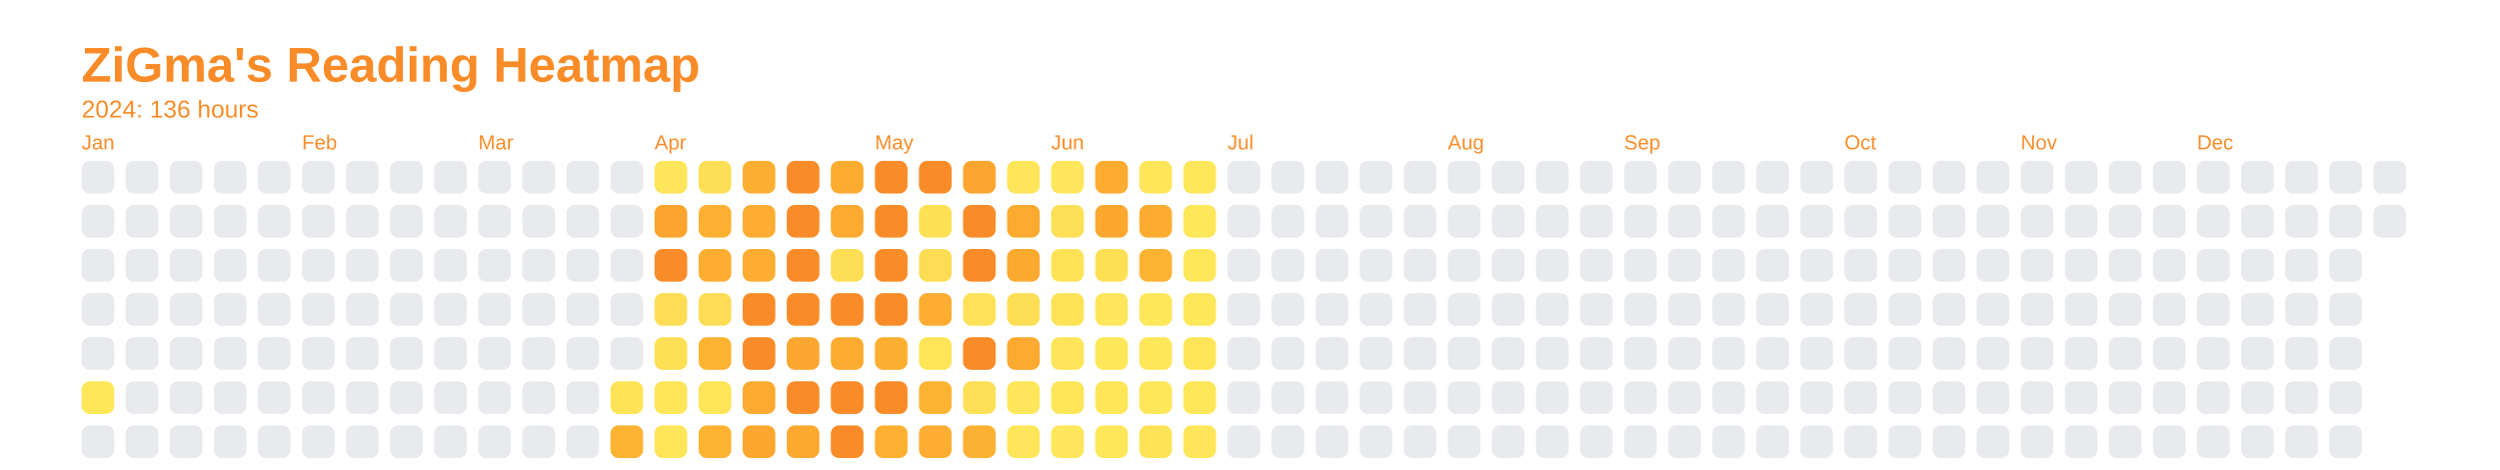
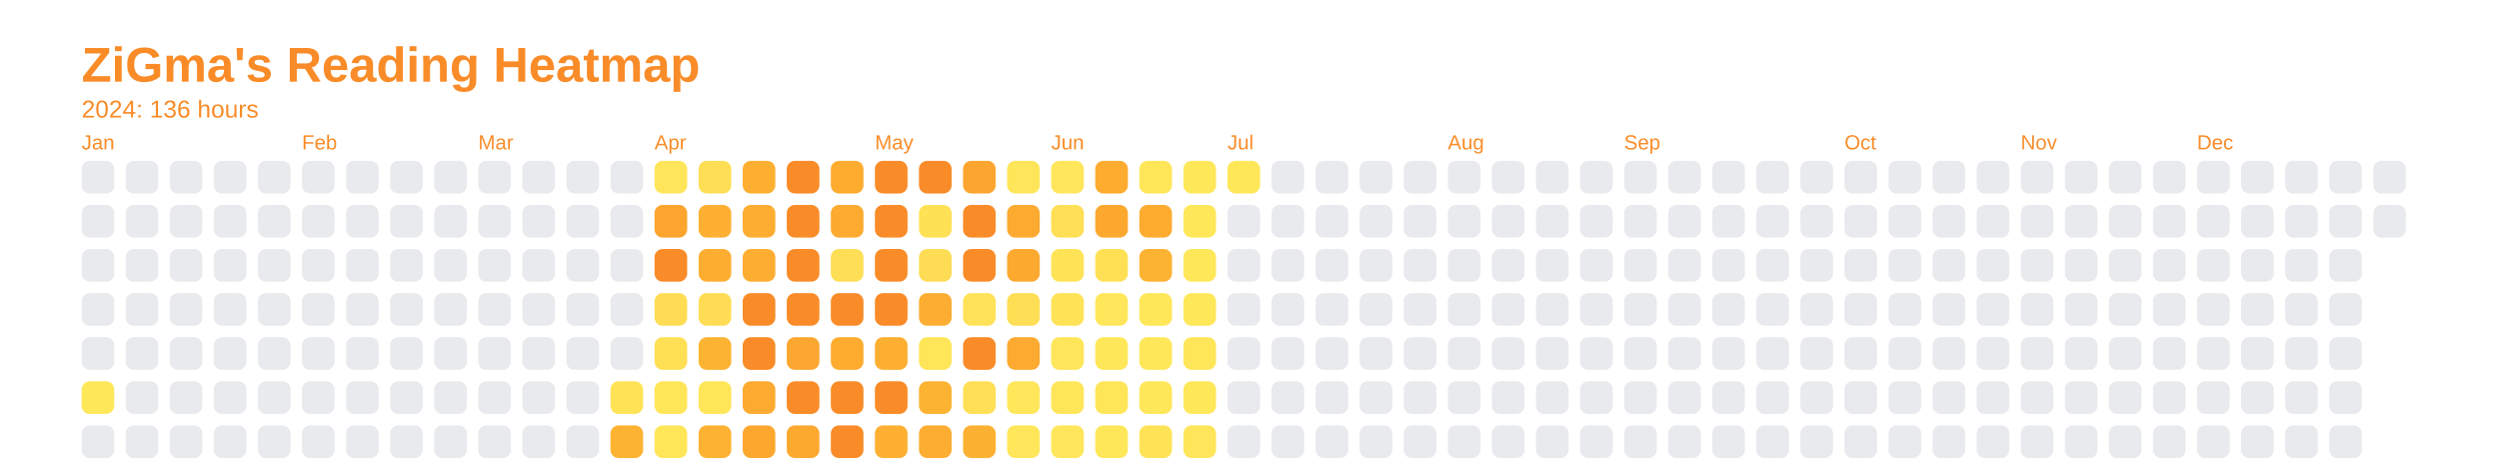
<svg xmlns="http://www.w3.org/2000/svg" baseProfile="full" height="57.5mm" version="1.1" viewBox="0,0,306.2,57.5" width="306.2mm">
  <defs />
  <rect fill="none" height="57.5" width="306.2" x="0" y="0" />
  <text fill="#f98c28" style="font-size:6px; font-family:Arial; font-weight:bold;" x="10" y="10">ZiGma's Reading Heatmap</text>
  <text fill="#f98c28" style="font-size:3px; font-family:Arial;" x="10" y="14.4">2024: 136 hours</text>
  <text fill="#f98c28" style="font-size:2.5px; font-family:Arial" x="10" y="18.3">Jan</text>
  <rect fill="#e8eaed" height="4" rx="1" ry="1" width="4" x="10" y="19.7" />
  <rect fill="#e8eaed" height="4" rx="1" ry="1" width="4" x="10" y="25.1" />
  <rect fill="#e8eaed" height="4" rx="1" ry="1" width="4" x="10" y="30.5" />
  <rect fill="#e8eaed" height="4" rx="1" ry="1" width="4" x="10" y="35.9" />
  <rect fill="#e8eaed" height="4" rx="1" ry="1" width="4" x="10" y="41.3" />
  <rect fill="#ffe75a" height="4" rx="1" ry="1" width="4" x="10" y="46.7" />
  <rect fill="#e8eaed" height="4" rx="1" ry="1" width="4" x="10" y="52.1" />
  <rect fill="#e8eaed" height="4" rx="1" ry="1" width="4" x="15.4" y="19.7" />
  <rect fill="#e8eaed" height="4" rx="1" ry="1" width="4" x="15.4" y="25.1" />
  <rect fill="#e8eaed" height="4" rx="1" ry="1" width="4" x="15.4" y="30.5" />
  <rect fill="#e8eaed" height="4" rx="1" ry="1" width="4" x="15.4" y="35.9" />
  <rect fill="#e8eaed" height="4" rx="1" ry="1" width="4" x="15.4" y="41.3" />
  <rect fill="#e8eaed" height="4" rx="1" ry="1" width="4" x="15.4" y="46.7" />
  <rect fill="#e8eaed" height="4" rx="1" ry="1" width="4" x="15.4" y="52.1" />
  <rect fill="#e8eaed" height="4" rx="1" ry="1" width="4" x="20.8" y="19.7" />
  <rect fill="#e8eaed" height="4" rx="1" ry="1" width="4" x="20.8" y="25.1" />
  <rect fill="#e8eaed" height="4" rx="1" ry="1" width="4" x="20.8" y="30.5" />
  <rect fill="#e8eaed" height="4" rx="1" ry="1" width="4" x="20.8" y="35.9" />
  <rect fill="#e8eaed" height="4" rx="1" ry="1" width="4" x="20.8" y="41.3" />
  <rect fill="#e8eaed" height="4" rx="1" ry="1" width="4" x="20.8" y="46.7" />
  <rect fill="#e8eaed" height="4" rx="1" ry="1" width="4" x="20.8" y="52.1" />
  <rect fill="#e8eaed" height="4" rx="1" ry="1" width="4" x="26.2" y="19.7" />
  <rect fill="#e8eaed" height="4" rx="1" ry="1" width="4" x="26.2" y="25.1" />
  <rect fill="#e8eaed" height="4" rx="1" ry="1" width="4" x="26.2" y="30.5" />
  <rect fill="#e8eaed" height="4" rx="1" ry="1" width="4" x="26.2" y="35.9" />
  <rect fill="#e8eaed" height="4" rx="1" ry="1" width="4" x="26.2" y="41.3" />
  <rect fill="#e8eaed" height="4" rx="1" ry="1" width="4" x="26.2" y="46.7" />
  <rect fill="#e8eaed" height="4" rx="1" ry="1" width="4" x="26.2" y="52.1" />
  <rect fill="#e8eaed" height="4" rx="1" ry="1" width="4" x="31.6" y="19.7" />
  <rect fill="#e8eaed" height="4" rx="1" ry="1" width="4" x="31.6" y="25.1" />
  <rect fill="#e8eaed" height="4" rx="1" ry="1" width="4" x="31.6" y="30.5" />
  <rect fill="#e8eaed" height="4" rx="1" ry="1" width="4" x="31.6" y="35.9" />
  <rect fill="#e8eaed" height="4" rx="1" ry="1" width="4" x="31.6" y="41.3" />
  <rect fill="#e8eaed" height="4" rx="1" ry="1" width="4" x="31.6" y="46.7" />
  <rect fill="#e8eaed" height="4" rx="1" ry="1" width="4" x="31.6" y="52.1" />
  <text fill="#f98c28" style="font-size:2.5px; font-family:Arial" x="37.0" y="18.3">Feb</text>
  <rect fill="#e8eaed" height="4" rx="1" ry="1" width="4" x="37.0" y="19.7" />
  <rect fill="#e8eaed" height="4" rx="1" ry="1" width="4" x="37.0" y="25.1" />
  <rect fill="#e8eaed" height="4" rx="1" ry="1" width="4" x="37.0" y="30.5" />
  <rect fill="#e8eaed" height="4" rx="1" ry="1" width="4" x="37.0" y="35.9" />
  <rect fill="#e8eaed" height="4" rx="1" ry="1" width="4" x="37.0" y="41.3" />
  <rect fill="#e8eaed" height="4" rx="1" ry="1" width="4" x="37.0" y="46.7" />
  <rect fill="#e8eaed" height="4" rx="1" ry="1" width="4" x="37.0" y="52.1" />
  <rect fill="#e8eaed" height="4" rx="1" ry="1" width="4" x="42.4" y="19.7" />
  <rect fill="#e8eaed" height="4" rx="1" ry="1" width="4" x="42.4" y="25.1" />
  <rect fill="#e8eaed" height="4" rx="1" ry="1" width="4" x="42.4" y="30.5" />
  <rect fill="#e8eaed" height="4" rx="1" ry="1" width="4" x="42.4" y="35.9" />
  <rect fill="#e8eaed" height="4" rx="1" ry="1" width="4" x="42.4" y="41.3" />
  <rect fill="#e8eaed" height="4" rx="1" ry="1" width="4" x="42.4" y="46.7" />
  <rect fill="#e8eaed" height="4" rx="1" ry="1" width="4" x="42.4" y="52.1" />
  <rect fill="#e8eaed" height="4" rx="1" ry="1" width="4" x="47.8" y="19.7" />
  <rect fill="#e8eaed" height="4" rx="1" ry="1" width="4" x="47.8" y="25.1" />
  <rect fill="#e8eaed" height="4" rx="1" ry="1" width="4" x="47.8" y="30.5" />
  <rect fill="#e8eaed" height="4" rx="1" ry="1" width="4" x="47.8" y="35.9" />
  <rect fill="#e8eaed" height="4" rx="1" ry="1" width="4" x="47.8" y="41.3" />
  <rect fill="#e8eaed" height="4" rx="1" ry="1" width="4" x="47.8" y="46.7" />
  <rect fill="#e8eaed" height="4" rx="1" ry="1" width="4" x="47.8" y="52.1" />
  <rect fill="#e8eaed" height="4" rx="1" ry="1" width="4" x="53.2" y="19.7" />
  <rect fill="#e8eaed" height="4" rx="1" ry="1" width="4" x="53.2" y="25.1" />
  <rect fill="#e8eaed" height="4" rx="1" ry="1" width="4" x="53.2" y="30.5" />
  <rect fill="#e8eaed" height="4" rx="1" ry="1" width="4" x="53.2" y="35.9" />
  <rect fill="#e8eaed" height="4" rx="1" ry="1" width="4" x="53.2" y="41.3" />
  <rect fill="#e8eaed" height="4" rx="1" ry="1" width="4" x="53.2" y="46.7" />
  <rect fill="#e8eaed" height="4" rx="1" ry="1" width="4" x="53.2" y="52.1" />
  <text fill="#f98c28" style="font-size:2.5px; font-family:Arial" x="58.6" y="18.3">Mar</text>
  <rect fill="#e8eaed" height="4" rx="1" ry="1" width="4" x="58.6" y="19.7" />
  <rect fill="#e8eaed" height="4" rx="1" ry="1" width="4" x="58.6" y="25.1" />
  <rect fill="#e8eaed" height="4" rx="1" ry="1" width="4" x="58.6" y="30.5" />
  <rect fill="#e8eaed" height="4" rx="1" ry="1" width="4" x="58.6" y="35.9" />
  <rect fill="#e8eaed" height="4" rx="1" ry="1" width="4" x="58.6" y="41.3" />
  <rect fill="#e8eaed" height="4" rx="1" ry="1" width="4" x="58.6" y="46.7" />
  <rect fill="#e8eaed" height="4" rx="1" ry="1" width="4" x="58.6" y="52.1" />
  <rect fill="#e8eaed" height="4" rx="1" ry="1" width="4" x="64" y="19.7" />
  <rect fill="#e8eaed" height="4" rx="1" ry="1" width="4" x="64" y="25.1" />
  <rect fill="#e8eaed" height="4" rx="1" ry="1" width="4" x="64" y="30.5" />
  <rect fill="#e8eaed" height="4" rx="1" ry="1" width="4" x="64" y="35.9" />
  <rect fill="#e8eaed" height="4" rx="1" ry="1" width="4" x="64" y="41.3" />
  <rect fill="#e8eaed" height="4" rx="1" ry="1" width="4" x="64" y="46.7" />
  <rect fill="#e8eaed" height="4" rx="1" ry="1" width="4" x="64" y="52.1" />
  <rect fill="#e8eaed" height="4" rx="1" ry="1" width="4" x="69.4" y="19.7" />
  <rect fill="#e8eaed" height="4" rx="1" ry="1" width="4" x="69.4" y="25.1" />
  <rect fill="#e8eaed" height="4" rx="1" ry="1" width="4" x="69.4" y="30.5" />
  <rect fill="#e8eaed" height="4" rx="1" ry="1" width="4" x="69.4" y="35.9" />
  <rect fill="#e8eaed" height="4" rx="1" ry="1" width="4" x="69.4" y="41.3" />
  <rect fill="#e8eaed" height="4" rx="1" ry="1" width="4" x="69.4" y="46.7" />
  <rect fill="#e8eaed" height="4" rx="1" ry="1" width="4" x="69.4" y="52.1" />
  <rect fill="#e8eaed" height="4" rx="1" ry="1" width="4" x="74.8" y="19.7" />
  <rect fill="#e8eaed" height="4" rx="1" ry="1" width="4" x="74.8" y="25.1" />
  <rect fill="#e8eaed" height="4" rx="1" ry="1" width="4" x="74.8" y="30.5" />
  <rect fill="#e8eaed" height="4" rx="1" ry="1" width="4" x="74.8" y="35.9" />
  <rect fill="#e8eaed" height="4" rx="1" ry="1" width="4" x="74.8" y="41.3" />
  <rect fill="#ffe357" height="4" rx="1" ry="1" width="4" x="74.8" y="46.7" />
  <rect fill="#fdb332" height="4" rx="1" ry="1" width="4" x="74.8" y="52.1" />
  <text fill="#f98c28" style="font-size:2.5px; font-family:Arial" x="80.2" y="18.3">Apr</text>
  <rect fill="#ffe559" height="4" rx="1" ry="1" width="4" x="80.2" y="19.7" />
  <rect fill="#fca42e" height="4" rx="1" ry="1" width="4" x="80.2" y="25.1" />
  <rect fill="#f98c28" height="4" rx="1" ry="1" width="4" x="80.2" y="30.5" />
  <rect fill="#fedd54" height="4" rx="1" ry="1" width="4" x="80.2" y="35.9" />
  <rect fill="#ffe055" height="4" rx="1" ry="1" width="4" x="80.2" y="41.3" />
  <rect fill="#ffe558" height="4" rx="1" ry="1" width="4" x="80.2" y="46.7" />
  <rect fill="#ffe558" height="4" rx="1" ry="1" width="4" x="80.2" y="52.1" />
  <rect fill="#fede54" height="4" rx="1" ry="1" width="4" x="85.6" y="19.7" />
  <rect fill="#fdb032" height="4" rx="1" ry="1" width="4" x="85.6" y="25.1" />
  <rect fill="#fdae31" height="4" rx="1" ry="1" width="4" x="85.6" y="30.5" />
  <rect fill="#fedd54" height="4" rx="1" ry="1" width="4" x="85.6" y="35.9" />
  <rect fill="#fdb332" height="4" rx="1" ry="1" width="4" x="85.6" y="41.3" />
  <rect fill="#ffe558" height="4" rx="1" ry="1" width="4" x="85.6" y="46.7" />
  <rect fill="#fdb232" height="4" rx="1" ry="1" width="4" x="85.6" y="52.1" />
  <rect fill="#fdaf31" height="4" rx="1" ry="1" width="4" x="91" y="19.7" />
  <rect fill="#fdad31" height="4" rx="1" ry="1" width="4" x="91" y="25.1" />
  <rect fill="#fdad31" height="4" rx="1" ry="1" width="4" x="91" y="30.5" />
  <rect fill="#f98c28" height="4" rx="1" ry="1" width="4" x="91" y="35.9" />
  <rect fill="#f98c28" height="4" rx="1" ry="1" width="4" x="91" y="41.3" />
  <rect fill="#fcaa30" height="4" rx="1" ry="1" width="4" x="91" y="46.7" />
  <rect fill="#fca82f" height="4" rx="1" ry="1" width="4" x="91" y="52.1" />
  <rect fill="#f98c28" height="4" rx="1" ry="1" width="4" x="96.4" y="19.7" />
  <rect fill="#f98c28" height="4" rx="1" ry="1" width="4" x="96.4" y="25.1" />
  <rect fill="#f98c28" height="4" rx="1" ry="1" width="4" x="96.4" y="30.5" />
  <rect fill="#f98c28" height="4" rx="1" ry="1" width="4" x="96.4" y="35.9" />
  <rect fill="#fca72f" height="4" rx="1" ry="1" width="4" x="96.4" y="41.3" />
  <rect fill="#f98c28" height="4" rx="1" ry="1" width="4" x="96.4" y="46.7" />
  <rect fill="#fca930" height="4" rx="1" ry="1" width="4" x="96.4" y="52.1" />
  <rect fill="#fdac30" height="4" rx="1" ry="1" width="4" x="101.8" y="19.7" />
  <rect fill="#fcab30" height="4" rx="1" ry="1" width="4" x="101.8" y="25.1" />
  <rect fill="#fede54" height="4" rx="1" ry="1" width="4" x="101.8" y="30.5" />
  <rect fill="#f98c28" height="4" rx="1" ry="1" width="4" x="101.8" y="35.9" />
  <rect fill="#fdac30" height="4" rx="1" ry="1" width="4" x="101.8" y="41.3" />
  <rect fill="#f98c28" height="4" rx="1" ry="1" width="4" x="101.8" y="46.7" />
  <rect fill="#f98c28" height="4" rx="1" ry="1" width="4" x="101.8" y="52.1" />
  <text fill="#f98c28" style="font-size:2.5px; font-family:Arial" x="107.2" y="18.3">May</text>
  <rect fill="#f98c28" height="4" rx="1" ry="1" width="4" x="107.2" y="19.7" />
  <rect fill="#f98c28" height="4" rx="1" ry="1" width="4" x="107.2" y="25.1" />
  <rect fill="#f98c28" height="4" rx="1" ry="1" width="4" x="107.2" y="30.5" />
  <rect fill="#f98c28" height="4" rx="1" ry="1" width="4" x="107.2" y="35.9" />
  <rect fill="#fdaf31" height="4" rx="1" ry="1" width="4" x="107.2" y="41.3" />
  <rect fill="#f98c28" height="4" rx="1" ry="1" width="4" x="107.2" y="46.7" />
  <rect fill="#fdb031" height="4" rx="1" ry="1" width="4" x="107.2" y="52.1" />
  <rect fill="#f98c28" height="4" rx="1" ry="1" width="4" x="112.6" y="19.7" />
  <rect fill="#ffe156" height="4" rx="1" ry="1" width="4" x="112.6" y="25.1" />
  <rect fill="#fedd54" height="4" rx="1" ry="1" width="4" x="112.6" y="30.5" />
  <rect fill="#fdad31" height="4" rx="1" ry="1" width="4" x="112.6" y="35.9" />
  <rect fill="#ffe659" height="4" rx="1" ry="1" width="4" x="112.6" y="41.3" />
  <rect fill="#fdb332" height="4" rx="1" ry="1" width="4" x="112.6" y="46.7" />
  <rect fill="#fdad31" height="4" rx="1" ry="1" width="4" x="112.6" y="52.1" />
  <rect fill="#fca62f" height="4" rx="1" ry="1" width="4" x="118" y="19.7" />
  <rect fill="#f98c28" height="4" rx="1" ry="1" width="4" x="118" y="25.1" />
  <rect fill="#f98c28" height="4" rx="1" ry="1" width="4" x="118" y="30.5" />
  <rect fill="#ffe257" height="4" rx="1" ry="1" width="4" x="118" y="35.9" />
  <rect fill="#f98c28" height="4" rx="1" ry="1" width="4" x="118" y="41.3" />
  <rect fill="#ffdf55" height="4" rx="1" ry="1" width="4" x="118" y="46.7" />
  <rect fill="#fdb132" height="4" rx="1" ry="1" width="4" x="118" y="52.1" />
  <rect fill="#ffe559" height="4" rx="1" ry="1" width="4" x="123.4" y="19.7" />
  <rect fill="#fcaa30" height="4" rx="1" ry="1" width="4" x="123.4" y="25.1" />
  <rect fill="#fca930" height="4" rx="1" ry="1" width="4" x="123.4" y="30.5" />
  <rect fill="#fede54" height="4" rx="1" ry="1" width="4" x="123.4" y="35.9" />
  <rect fill="#fcaa30" height="4" rx="1" ry="1" width="4" x="123.4" y="41.3" />
  <rect fill="#ffe65a" height="4" rx="1" ry="1" width="4" x="123.4" y="46.7" />
  <rect fill="#ffe65a" height="4" rx="1" ry="1" width="4" x="123.4" y="52.1" />
  <text fill="#f98c28" style="font-size:2.5px; font-family:Arial" x="128.8" y="18.3">Jun</text>
  <rect fill="#ffe65a" height="4" rx="1" ry="1" width="4" x="128.8" y="19.7" />
  <rect fill="#ffdf55" height="4" rx="1" ry="1" width="4" x="128.8" y="25.1" />
  <rect fill="#ffe357" height="4" rx="1" ry="1" width="4" x="128.8" y="30.5" />
  <rect fill="#ffe357" height="4" rx="1" ry="1" width="4" x="128.8" y="35.9" />
  <rect fill="#ffe559" height="4" rx="1" ry="1" width="4" x="128.8" y="41.3" />
  <rect fill="#ffe659" height="4" rx="1" ry="1" width="4" x="128.8" y="46.7" />
  <rect fill="#ffe65a" height="4" rx="1" ry="1" width="4" x="128.8" y="52.1" />
  <rect fill="#fdac30" height="4" rx="1" ry="1" width="4" x="134.2" y="19.7" />
  <rect fill="#fca82f" height="4" rx="1" ry="1" width="4" x="134.2" y="25.1" />
  <rect fill="#ffe055" height="4" rx="1" ry="1" width="4" x="134.2" y="30.5" />
  <rect fill="#ffe65a" height="4" rx="1" ry="1" width="4" x="134.2" y="35.9" />
  <rect fill="#ffe75a" height="4" rx="1" ry="1" width="4" x="134.2" y="41.3" />
  <rect fill="#ffe558" height="4" rx="1" ry="1" width="4" x="134.2" y="46.7" />
  <rect fill="#ffe75a" height="4" rx="1" ry="1" width="4" x="134.2" y="52.1" />
  <rect fill="#ffe659" height="4" rx="1" ry="1" width="4" x="139.6" y="19.7" />
  <rect fill="#fdac30" height="4" rx="1" ry="1" width="4" x="139.6" y="25.1" />
  <rect fill="#fdb332" height="4" rx="1" ry="1" width="4" x="139.6" y="30.5" />
  <rect fill="#ffe75a" height="4" rx="1" ry="1" width="4" x="139.6" y="35.9" />
  <rect fill="#ffe75a" height="4" rx="1" ry="1" width="4" x="139.6" y="41.3" />
  <rect fill="#ffe75a" height="4" rx="1" ry="1" width="4" x="139.6" y="46.7" />
  <rect fill="#ffe357" height="4" rx="1" ry="1" width="4" x="139.6" y="52.1" />
  <rect fill="#ffe75a" height="4" rx="1" ry="1" width="4" x="145" y="19.7" />
  <rect fill="#ffe75a" height="4" rx="1" ry="1" width="4" x="145" y="25.1" />
  <rect fill="#ffe75a" height="4" rx="1" ry="1" width="4" x="145" y="30.5" />
  <rect fill="#ffe75a" height="4" rx="1" ry="1" width="4" x="145" y="35.9" />
  <rect fill="#ffe659" height="4" rx="1" ry="1" width="4" x="145" y="41.3" />
  <rect fill="#ffe75a" height="4" rx="1" ry="1" width="4" x="145" y="46.7" />
  <rect fill="#ffe559" height="4" rx="1" ry="1" width="4" x="145" y="52.1" />
  <text fill="#f98c28" style="font-size:2.5px; font-family:Arial" x="150.4" y="18.3">Jul</text>
-   <rect fill="#e8eaed" height="4" rx="1" ry="1" width="4" x="150.4" y="19.7" />
+   <rect fill="#ffe75a" height="4" rx="1" ry="1" width="4" x="150.4" y="19.7" />
  <rect fill="#e8eaed" height="4" rx="1" ry="1" width="4" x="150.4" y="25.1" />
  <rect fill="#e8eaed" height="4" rx="1" ry="1" width="4" x="150.4" y="30.5" />
  <rect fill="#e8eaed" height="4" rx="1" ry="1" width="4" x="150.4" y="35.9" />
  <rect fill="#e8eaed" height="4" rx="1" ry="1" width="4" x="150.4" y="41.3" />
  <rect fill="#e8eaed" height="4" rx="1" ry="1" width="4" x="150.4" y="46.7" />
  <rect fill="#e8eaed" height="4" rx="1" ry="1" width="4" x="150.4" y="52.1" />
  <rect fill="#e8eaed" height="4" rx="1" ry="1" width="4" x="155.8" y="19.7" />
  <rect fill="#e8eaed" height="4" rx="1" ry="1" width="4" x="155.8" y="25.1" />
  <rect fill="#e8eaed" height="4" rx="1" ry="1" width="4" x="155.8" y="30.5" />
  <rect fill="#e8eaed" height="4" rx="1" ry="1" width="4" x="155.8" y="35.9" />
  <rect fill="#e8eaed" height="4" rx="1" ry="1" width="4" x="155.8" y="41.3" />
  <rect fill="#e8eaed" height="4" rx="1" ry="1" width="4" x="155.8" y="46.7" />
  <rect fill="#e8eaed" height="4" rx="1" ry="1" width="4" x="155.8" y="52.1" />
  <rect fill="#e8eaed" height="4" rx="1" ry="1" width="4" x="161.2" y="19.7" />
  <rect fill="#e8eaed" height="4" rx="1" ry="1" width="4" x="161.2" y="25.1" />
  <rect fill="#e8eaed" height="4" rx="1" ry="1" width="4" x="161.2" y="30.5" />
  <rect fill="#e8eaed" height="4" rx="1" ry="1" width="4" x="161.2" y="35.9" />
  <rect fill="#e8eaed" height="4" rx="1" ry="1" width="4" x="161.2" y="41.3" />
  <rect fill="#e8eaed" height="4" rx="1" ry="1" width="4" x="161.2" y="46.7" />
  <rect fill="#e8eaed" height="4" rx="1" ry="1" width="4" x="161.2" y="52.1" />
  <rect fill="#e8eaed" height="4" rx="1" ry="1" width="4" x="166.6" y="19.7" />
  <rect fill="#e8eaed" height="4" rx="1" ry="1" width="4" x="166.6" y="25.1" />
  <rect fill="#e8eaed" height="4" rx="1" ry="1" width="4" x="166.6" y="30.5" />
  <rect fill="#e8eaed" height="4" rx="1" ry="1" width="4" x="166.6" y="35.9" />
  <rect fill="#e8eaed" height="4" rx="1" ry="1" width="4" x="166.6" y="41.3" />
  <rect fill="#e8eaed" height="4" rx="1" ry="1" width="4" x="166.6" y="46.7" />
  <rect fill="#e8eaed" height="4" rx="1" ry="1" width="4" x="166.6" y="52.1" />
  <rect fill="#e8eaed" height="4" rx="1" ry="1" width="4" x="172" y="19.7" />
  <rect fill="#e8eaed" height="4" rx="1" ry="1" width="4" x="172" y="25.1" />
  <rect fill="#e8eaed" height="4" rx="1" ry="1" width="4" x="172" y="30.5" />
  <rect fill="#e8eaed" height="4" rx="1" ry="1" width="4" x="172" y="35.9" />
  <rect fill="#e8eaed" height="4" rx="1" ry="1" width="4" x="172" y="41.3" />
  <rect fill="#e8eaed" height="4" rx="1" ry="1" width="4" x="172" y="46.7" />
  <rect fill="#e8eaed" height="4" rx="1" ry="1" width="4" x="172" y="52.1" />
  <text fill="#f98c28" style="font-size:2.5px; font-family:Arial" x="177.4" y="18.3">Aug</text>
  <rect fill="#e8eaed" height="4" rx="1" ry="1" width="4" x="177.4" y="19.7" />
  <rect fill="#e8eaed" height="4" rx="1" ry="1" width="4" x="177.4" y="25.1" />
  <rect fill="#e8eaed" height="4" rx="1" ry="1" width="4" x="177.4" y="30.5" />
  <rect fill="#e8eaed" height="4" rx="1" ry="1" width="4" x="177.4" y="35.9" />
  <rect fill="#e8eaed" height="4" rx="1" ry="1" width="4" x="177.4" y="41.3" />
  <rect fill="#e8eaed" height="4" rx="1" ry="1" width="4" x="177.4" y="46.7" />
  <rect fill="#e8eaed" height="4" rx="1" ry="1" width="4" x="177.4" y="52.1" />
  <rect fill="#e8eaed" height="4" rx="1" ry="1" width="4" x="182.8" y="19.7" />
  <rect fill="#e8eaed" height="4" rx="1" ry="1" width="4" x="182.8" y="25.1" />
  <rect fill="#e8eaed" height="4" rx="1" ry="1" width="4" x="182.8" y="30.5" />
  <rect fill="#e8eaed" height="4" rx="1" ry="1" width="4" x="182.8" y="35.9" />
  <rect fill="#e8eaed" height="4" rx="1" ry="1" width="4" x="182.8" y="41.3" />
  <rect fill="#e8eaed" height="4" rx="1" ry="1" width="4" x="182.8" y="46.7" />
  <rect fill="#e8eaed" height="4" rx="1" ry="1" width="4" x="182.8" y="52.1" />
  <rect fill="#e8eaed" height="4" rx="1" ry="1" width="4" x="188.2" y="19.7" />
  <rect fill="#e8eaed" height="4" rx="1" ry="1" width="4" x="188.2" y="25.1" />
  <rect fill="#e8eaed" height="4" rx="1" ry="1" width="4" x="188.2" y="30.5" />
  <rect fill="#e8eaed" height="4" rx="1" ry="1" width="4" x="188.2" y="35.9" />
  <rect fill="#e8eaed" height="4" rx="1" ry="1" width="4" x="188.2" y="41.3" />
  <rect fill="#e8eaed" height="4" rx="1" ry="1" width="4" x="188.2" y="46.7" />
  <rect fill="#e8eaed" height="4" rx="1" ry="1" width="4" x="188.2" y="52.1" />
  <rect fill="#e8eaed" height="4" rx="1" ry="1" width="4" x="193.6" y="19.7" />
  <rect fill="#e8eaed" height="4" rx="1" ry="1" width="4" x="193.6" y="25.1" />
  <rect fill="#e8eaed" height="4" rx="1" ry="1" width="4" x="193.6" y="30.5" />
  <rect fill="#e8eaed" height="4" rx="1" ry="1" width="4" x="193.6" y="35.9" />
  <rect fill="#e8eaed" height="4" rx="1" ry="1" width="4" x="193.6" y="41.3" />
  <rect fill="#e8eaed" height="4" rx="1" ry="1" width="4" x="193.6" y="46.7" />
  <rect fill="#e8eaed" height="4" rx="1" ry="1" width="4" x="193.6" y="52.1" />
  <text fill="#f98c28" style="font-size:2.5px; font-family:Arial" x="199" y="18.3">Sep</text>
  <rect fill="#e8eaed" height="4" rx="1" ry="1" width="4" x="199" y="19.7" />
  <rect fill="#e8eaed" height="4" rx="1" ry="1" width="4" x="199" y="25.1" />
  <rect fill="#e8eaed" height="4" rx="1" ry="1" width="4" x="199" y="30.5" />
  <rect fill="#e8eaed" height="4" rx="1" ry="1" width="4" x="199" y="35.9" />
  <rect fill="#e8eaed" height="4" rx="1" ry="1" width="4" x="199" y="41.3" />
  <rect fill="#e8eaed" height="4" rx="1" ry="1" width="4" x="199" y="46.7" />
  <rect fill="#e8eaed" height="4" rx="1" ry="1" width="4" x="199" y="52.1" />
  <rect fill="#e8eaed" height="4" rx="1" ry="1" width="4" x="204.4" y="19.7" />
  <rect fill="#e8eaed" height="4" rx="1" ry="1" width="4" x="204.4" y="25.1" />
  <rect fill="#e8eaed" height="4" rx="1" ry="1" width="4" x="204.4" y="30.5" />
  <rect fill="#e8eaed" height="4" rx="1" ry="1" width="4" x="204.4" y="35.9" />
  <rect fill="#e8eaed" height="4" rx="1" ry="1" width="4" x="204.4" y="41.3" />
  <rect fill="#e8eaed" height="4" rx="1" ry="1" width="4" x="204.4" y="46.7" />
  <rect fill="#e8eaed" height="4" rx="1" ry="1" width="4" x="204.4" y="52.1" />
  <rect fill="#e8eaed" height="4" rx="1" ry="1" width="4" x="209.8" y="19.7" />
  <rect fill="#e8eaed" height="4" rx="1" ry="1" width="4" x="209.8" y="25.1" />
  <rect fill="#e8eaed" height="4" rx="1" ry="1" width="4" x="209.8" y="30.5" />
  <rect fill="#e8eaed" height="4" rx="1" ry="1" width="4" x="209.8" y="35.9" />
  <rect fill="#e8eaed" height="4" rx="1" ry="1" width="4" x="209.8" y="41.3" />
  <rect fill="#e8eaed" height="4" rx="1" ry="1" width="4" x="209.8" y="46.7" />
  <rect fill="#e8eaed" height="4" rx="1" ry="1" width="4" x="209.8" y="52.1" />
  <rect fill="#e8eaed" height="4" rx="1" ry="1" width="4" x="215.2" y="19.7" />
  <rect fill="#e8eaed" height="4" rx="1" ry="1" width="4" x="215.2" y="25.1" />
  <rect fill="#e8eaed" height="4" rx="1" ry="1" width="4" x="215.2" y="30.5" />
  <rect fill="#e8eaed" height="4" rx="1" ry="1" width="4" x="215.2" y="35.9" />
  <rect fill="#e8eaed" height="4" rx="1" ry="1" width="4" x="215.2" y="41.3" />
  <rect fill="#e8eaed" height="4" rx="1" ry="1" width="4" x="215.2" y="46.7" />
  <rect fill="#e8eaed" height="4" rx="1" ry="1" width="4" x="215.2" y="52.1" />
  <rect fill="#e8eaed" height="4" rx="1" ry="1" width="4" x="220.6" y="19.7" />
  <rect fill="#e8eaed" height="4" rx="1" ry="1" width="4" x="220.6" y="25.1" />
  <rect fill="#e8eaed" height="4" rx="1" ry="1" width="4" x="220.6" y="30.5" />
  <rect fill="#e8eaed" height="4" rx="1" ry="1" width="4" x="220.6" y="35.9" />
  <rect fill="#e8eaed" height="4" rx="1" ry="1" width="4" x="220.6" y="41.3" />
  <rect fill="#e8eaed" height="4" rx="1" ry="1" width="4" x="220.6" y="46.7" />
  <rect fill="#e8eaed" height="4" rx="1" ry="1" width="4" x="220.6" y="52.1" />
  <text fill="#f98c28" style="font-size:2.5px; font-family:Arial" x="226" y="18.3">Oct</text>
  <rect fill="#e8eaed" height="4" rx="1" ry="1" width="4" x="226" y="19.7" />
  <rect fill="#e8eaed" height="4" rx="1" ry="1" width="4" x="226" y="25.1" />
  <rect fill="#e8eaed" height="4" rx="1" ry="1" width="4" x="226" y="30.5" />
  <rect fill="#e8eaed" height="4" rx="1" ry="1" width="4" x="226" y="35.9" />
  <rect fill="#e8eaed" height="4" rx="1" ry="1" width="4" x="226" y="41.3" />
  <rect fill="#e8eaed" height="4" rx="1" ry="1" width="4" x="226" y="46.7" />
  <rect fill="#e8eaed" height="4" rx="1" ry="1" width="4" x="226" y="52.1" />
  <rect fill="#e8eaed" height="4" rx="1" ry="1" width="4" x="231.4" y="19.7" />
  <rect fill="#e8eaed" height="4" rx="1" ry="1" width="4" x="231.4" y="25.1" />
  <rect fill="#e8eaed" height="4" rx="1" ry="1" width="4" x="231.4" y="30.5" />
  <rect fill="#e8eaed" height="4" rx="1" ry="1" width="4" x="231.4" y="35.9" />
  <rect fill="#e8eaed" height="4" rx="1" ry="1" width="4" x="231.4" y="41.3" />
  <rect fill="#e8eaed" height="4" rx="1" ry="1" width="4" x="231.4" y="46.7" />
  <rect fill="#e8eaed" height="4" rx="1" ry="1" width="4" x="231.4" y="52.1" />
  <rect fill="#e8eaed" height="4" rx="1" ry="1" width="4" x="236.8" y="19.7" />
  <rect fill="#e8eaed" height="4" rx="1" ry="1" width="4" x="236.8" y="25.1" />
  <rect fill="#e8eaed" height="4" rx="1" ry="1" width="4" x="236.8" y="30.5" />
  <rect fill="#e8eaed" height="4" rx="1" ry="1" width="4" x="236.8" y="35.9" />
  <rect fill="#e8eaed" height="4" rx="1" ry="1" width="4" x="236.8" y="41.3" />
  <rect fill="#e8eaed" height="4" rx="1" ry="1" width="4" x="236.8" y="46.7" />
  <rect fill="#e8eaed" height="4" rx="1" ry="1" width="4" x="236.8" y="52.1" />
  <rect fill="#e8eaed" height="4" rx="1" ry="1" width="4" x="242.2" y="19.7" />
  <rect fill="#e8eaed" height="4" rx="1" ry="1" width="4" x="242.2" y="25.1" />
  <rect fill="#e8eaed" height="4" rx="1" ry="1" width="4" x="242.2" y="30.5" />
  <rect fill="#e8eaed" height="4" rx="1" ry="1" width="4" x="242.2" y="35.9" />
  <rect fill="#e8eaed" height="4" rx="1" ry="1" width="4" x="242.2" y="41.3" />
  <rect fill="#e8eaed" height="4" rx="1" ry="1" width="4" x="242.2" y="46.7" />
  <rect fill="#e8eaed" height="4" rx="1" ry="1" width="4" x="242.2" y="52.1" />
  <text fill="#f98c28" style="font-size:2.5px; font-family:Arial" x="247.6" y="18.3">Nov</text>
  <rect fill="#e8eaed" height="4" rx="1" ry="1" width="4" x="247.6" y="19.7" />
  <rect fill="#e8eaed" height="4" rx="1" ry="1" width="4" x="247.6" y="25.1" />
  <rect fill="#e8eaed" height="4" rx="1" ry="1" width="4" x="247.6" y="30.5" />
  <rect fill="#e8eaed" height="4" rx="1" ry="1" width="4" x="247.6" y="35.9" />
  <rect fill="#e8eaed" height="4" rx="1" ry="1" width="4" x="247.6" y="41.3" />
  <rect fill="#e8eaed" height="4" rx="1" ry="1" width="4" x="247.6" y="46.7" />
  <rect fill="#e8eaed" height="4" rx="1" ry="1" width="4" x="247.6" y="52.1" />
  <rect fill="#e8eaed" height="4" rx="1" ry="1" width="4" x="253" y="19.7" />
  <rect fill="#e8eaed" height="4" rx="1" ry="1" width="4" x="253" y="25.1" />
  <rect fill="#e8eaed" height="4" rx="1" ry="1" width="4" x="253" y="30.5" />
  <rect fill="#e8eaed" height="4" rx="1" ry="1" width="4" x="253" y="35.9" />
  <rect fill="#e8eaed" height="4" rx="1" ry="1" width="4" x="253" y="41.3" />
  <rect fill="#e8eaed" height="4" rx="1" ry="1" width="4" x="253" y="46.7" />
  <rect fill="#e8eaed" height="4" rx="1" ry="1" width="4" x="253" y="52.1" />
  <rect fill="#e8eaed" height="4" rx="1" ry="1" width="4" x="258.4" y="19.7" />
  <rect fill="#e8eaed" height="4" rx="1" ry="1" width="4" x="258.4" y="25.1" />
  <rect fill="#e8eaed" height="4" rx="1" ry="1" width="4" x="258.4" y="30.5" />
  <rect fill="#e8eaed" height="4" rx="1" ry="1" width="4" x="258.4" y="35.9" />
  <rect fill="#e8eaed" height="4" rx="1" ry="1" width="4" x="258.4" y="41.3" />
  <rect fill="#e8eaed" height="4" rx="1" ry="1" width="4" x="258.4" y="46.7" />
  <rect fill="#e8eaed" height="4" rx="1" ry="1" width="4" x="258.4" y="52.1" />
  <rect fill="#e8eaed" height="4" rx="1" ry="1" width="4" x="263.8" y="19.7" />
  <rect fill="#e8eaed" height="4" rx="1" ry="1" width="4" x="263.8" y="25.1" />
  <rect fill="#e8eaed" height="4" rx="1" ry="1" width="4" x="263.8" y="30.5" />
  <rect fill="#e8eaed" height="4" rx="1" ry="1" width="4" x="263.8" y="35.9" />
  <rect fill="#e8eaed" height="4" rx="1" ry="1" width="4" x="263.8" y="41.3" />
  <rect fill="#e8eaed" height="4" rx="1" ry="1" width="4" x="263.8" y="46.7" />
  <rect fill="#e8eaed" height="4" rx="1" ry="1" width="4" x="263.8" y="52.1" />
  <text fill="#f98c28" style="font-size:2.5px; font-family:Arial" x="269.2" y="18.3">Dec</text>
  <rect fill="#e8eaed" height="4" rx="1" ry="1" width="4" x="269.2" y="19.7" />
  <rect fill="#e8eaed" height="4" rx="1" ry="1" width="4" x="269.2" y="25.1" />
  <rect fill="#e8eaed" height="4" rx="1" ry="1" width="4" x="269.2" y="30.5" />
  <rect fill="#e8eaed" height="4" rx="1" ry="1" width="4" x="269.2" y="35.9" />
  <rect fill="#e8eaed" height="4" rx="1" ry="1" width="4" x="269.2" y="41.3" />
  <rect fill="#e8eaed" height="4" rx="1" ry="1" width="4" x="269.2" y="46.7" />
  <rect fill="#e8eaed" height="4" rx="1" ry="1" width="4" x="269.2" y="52.1" />
  <rect fill="#e8eaed" height="4" rx="1" ry="1" width="4" x="274.6" y="19.7" />
  <rect fill="#e8eaed" height="4" rx="1" ry="1" width="4" x="274.6" y="25.1" />
  <rect fill="#e8eaed" height="4" rx="1" ry="1" width="4" x="274.6" y="30.5" />
  <rect fill="#e8eaed" height="4" rx="1" ry="1" width="4" x="274.6" y="35.9" />
  <rect fill="#e8eaed" height="4" rx="1" ry="1" width="4" x="274.6" y="41.3" />
  <rect fill="#e8eaed" height="4" rx="1" ry="1" width="4" x="274.6" y="46.7" />
  <rect fill="#e8eaed" height="4" rx="1" ry="1" width="4" x="274.6" y="52.1" />
  <rect fill="#e8eaed" height="4" rx="1" ry="1" width="4" x="280" y="19.7" />
  <rect fill="#e8eaed" height="4" rx="1" ry="1" width="4" x="280" y="25.1" />
  <rect fill="#e8eaed" height="4" rx="1" ry="1" width="4" x="280" y="30.5" />
  <rect fill="#e8eaed" height="4" rx="1" ry="1" width="4" x="280" y="35.9" />
  <rect fill="#e8eaed" height="4" rx="1" ry="1" width="4" x="280" y="41.3" />
  <rect fill="#e8eaed" height="4" rx="1" ry="1" width="4" x="280" y="46.7" />
  <rect fill="#e8eaed" height="4" rx="1" ry="1" width="4" x="280" y="52.1" />
  <rect fill="#e8eaed" height="4" rx="1" ry="1" width="4" x="285.4" y="19.7" />
  <rect fill="#e8eaed" height="4" rx="1" ry="1" width="4" x="285.4" y="25.1" />
  <rect fill="#e8eaed" height="4" rx="1" ry="1" width="4" x="285.4" y="30.5" />
  <rect fill="#e8eaed" height="4" rx="1" ry="1" width="4" x="285.4" y="35.9" />
  <rect fill="#e8eaed" height="4" rx="1" ry="1" width="4" x="285.4" y="41.3" />
  <rect fill="#e8eaed" height="4" rx="1" ry="1" width="4" x="285.4" y="46.7" />
  <rect fill="#e8eaed" height="4" rx="1" ry="1" width="4" x="285.4" y="52.1" />
  <rect fill="#e8eaed" height="4" rx="1" ry="1" width="4" x="290.8" y="19.7" />
  <rect fill="#e8eaed" height="4" rx="1" ry="1" width="4" x="290.8" y="25.1" />
</svg>
